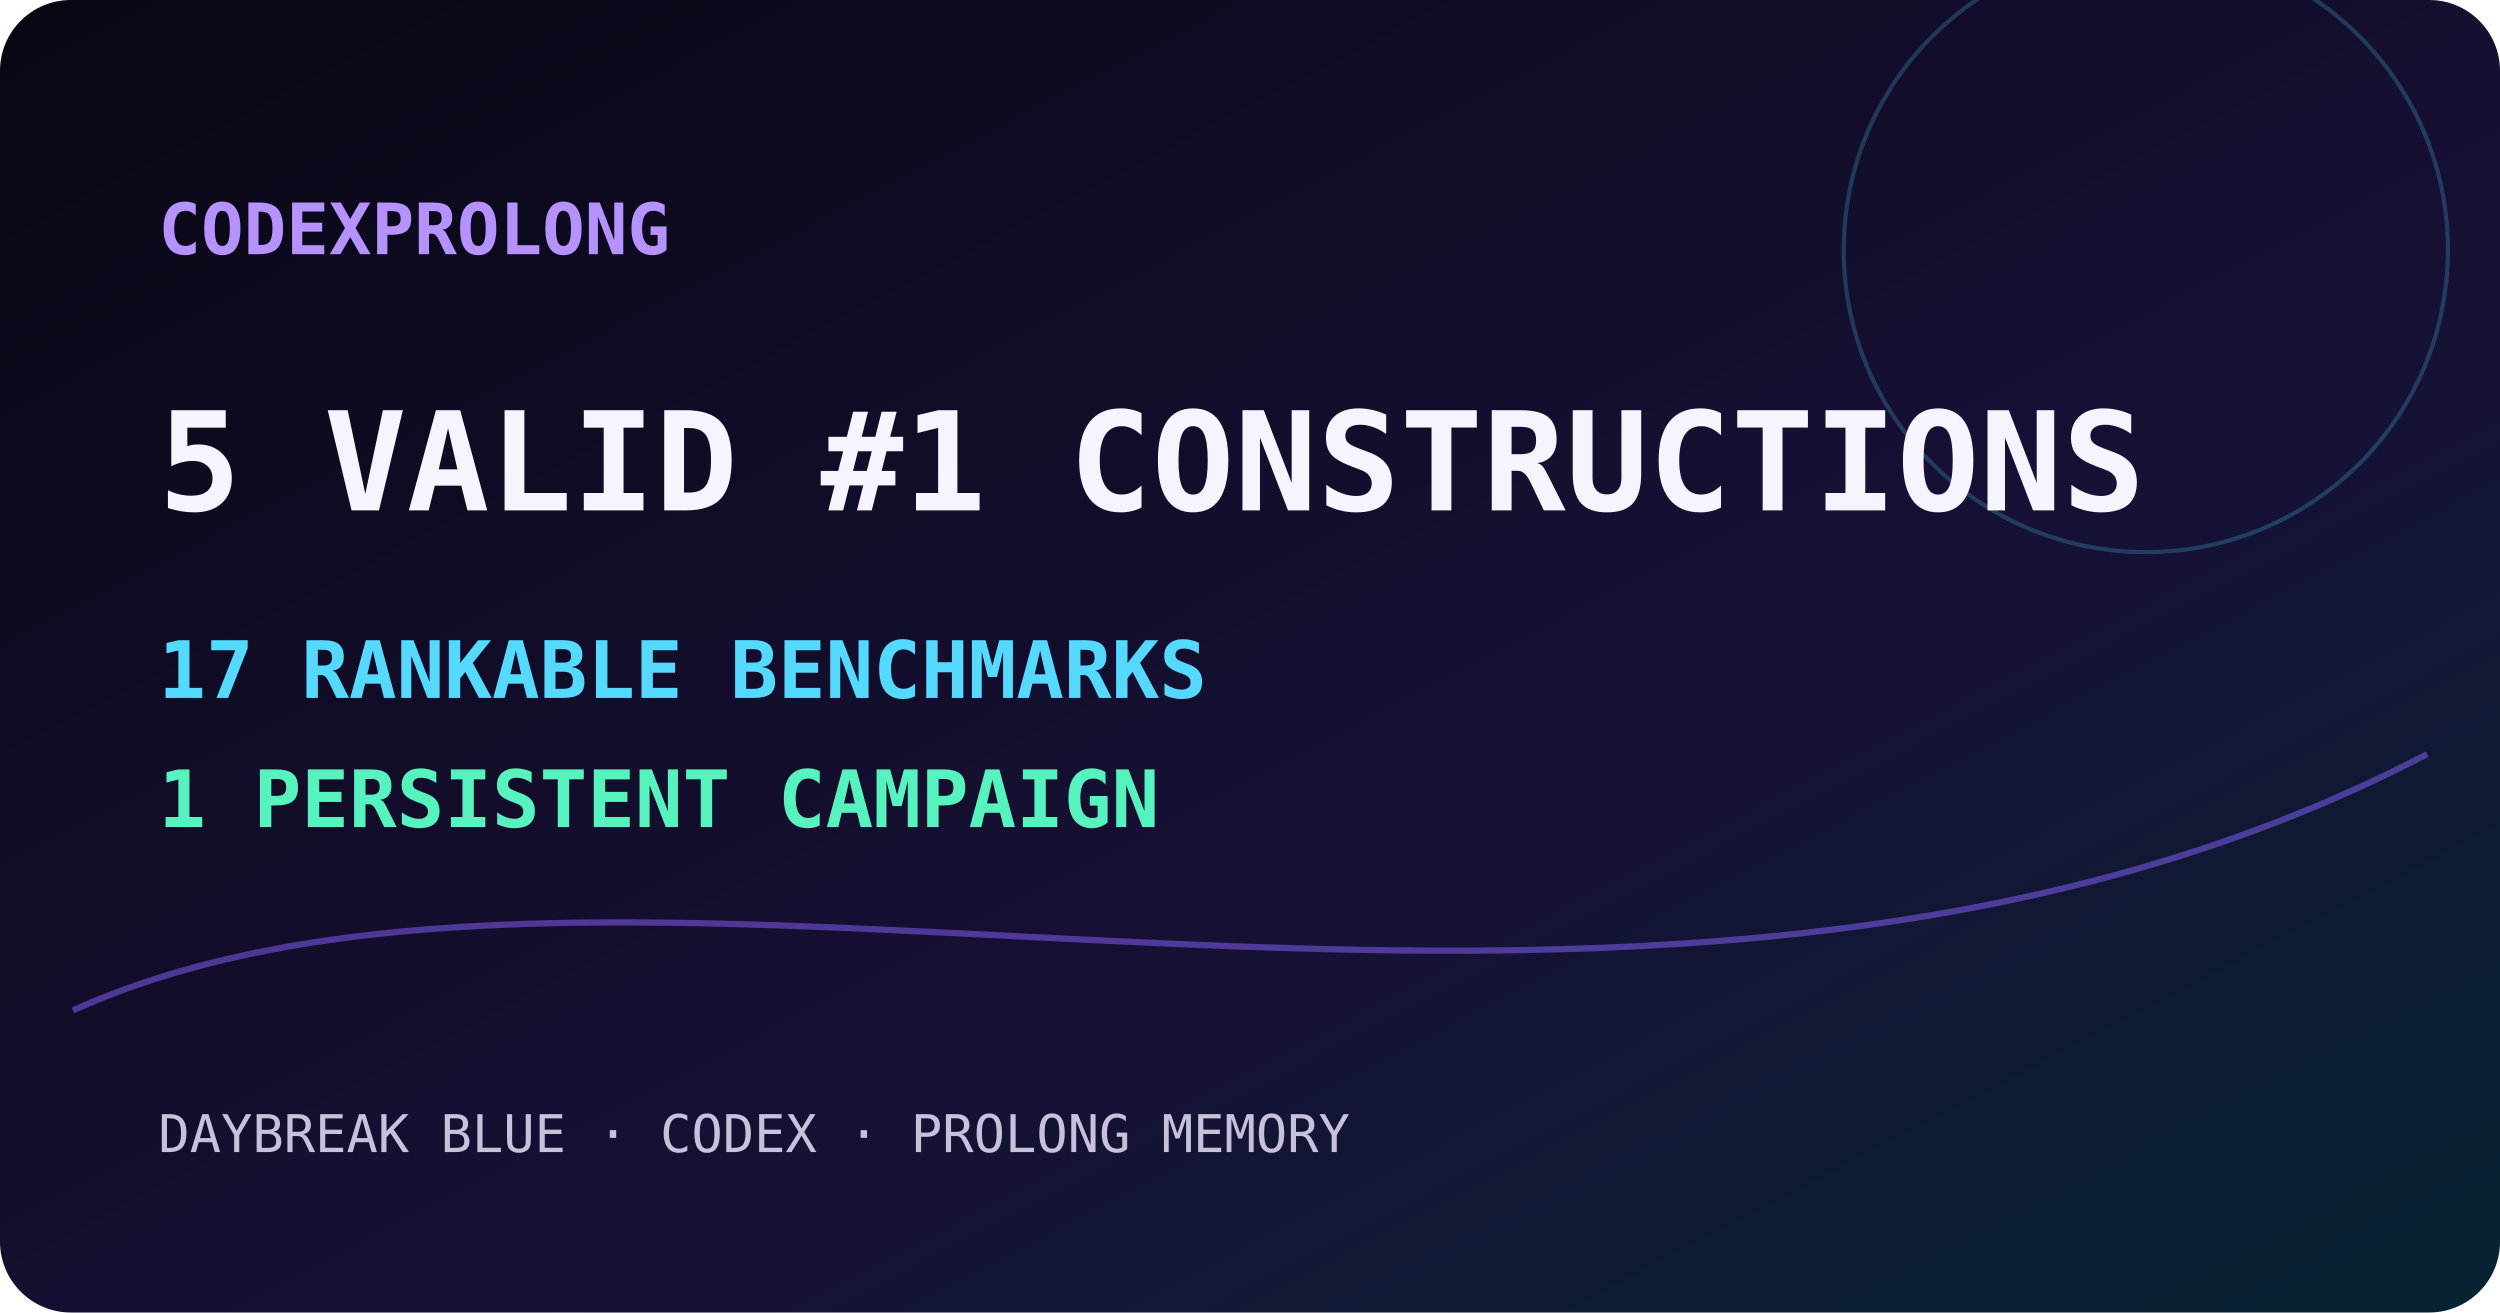
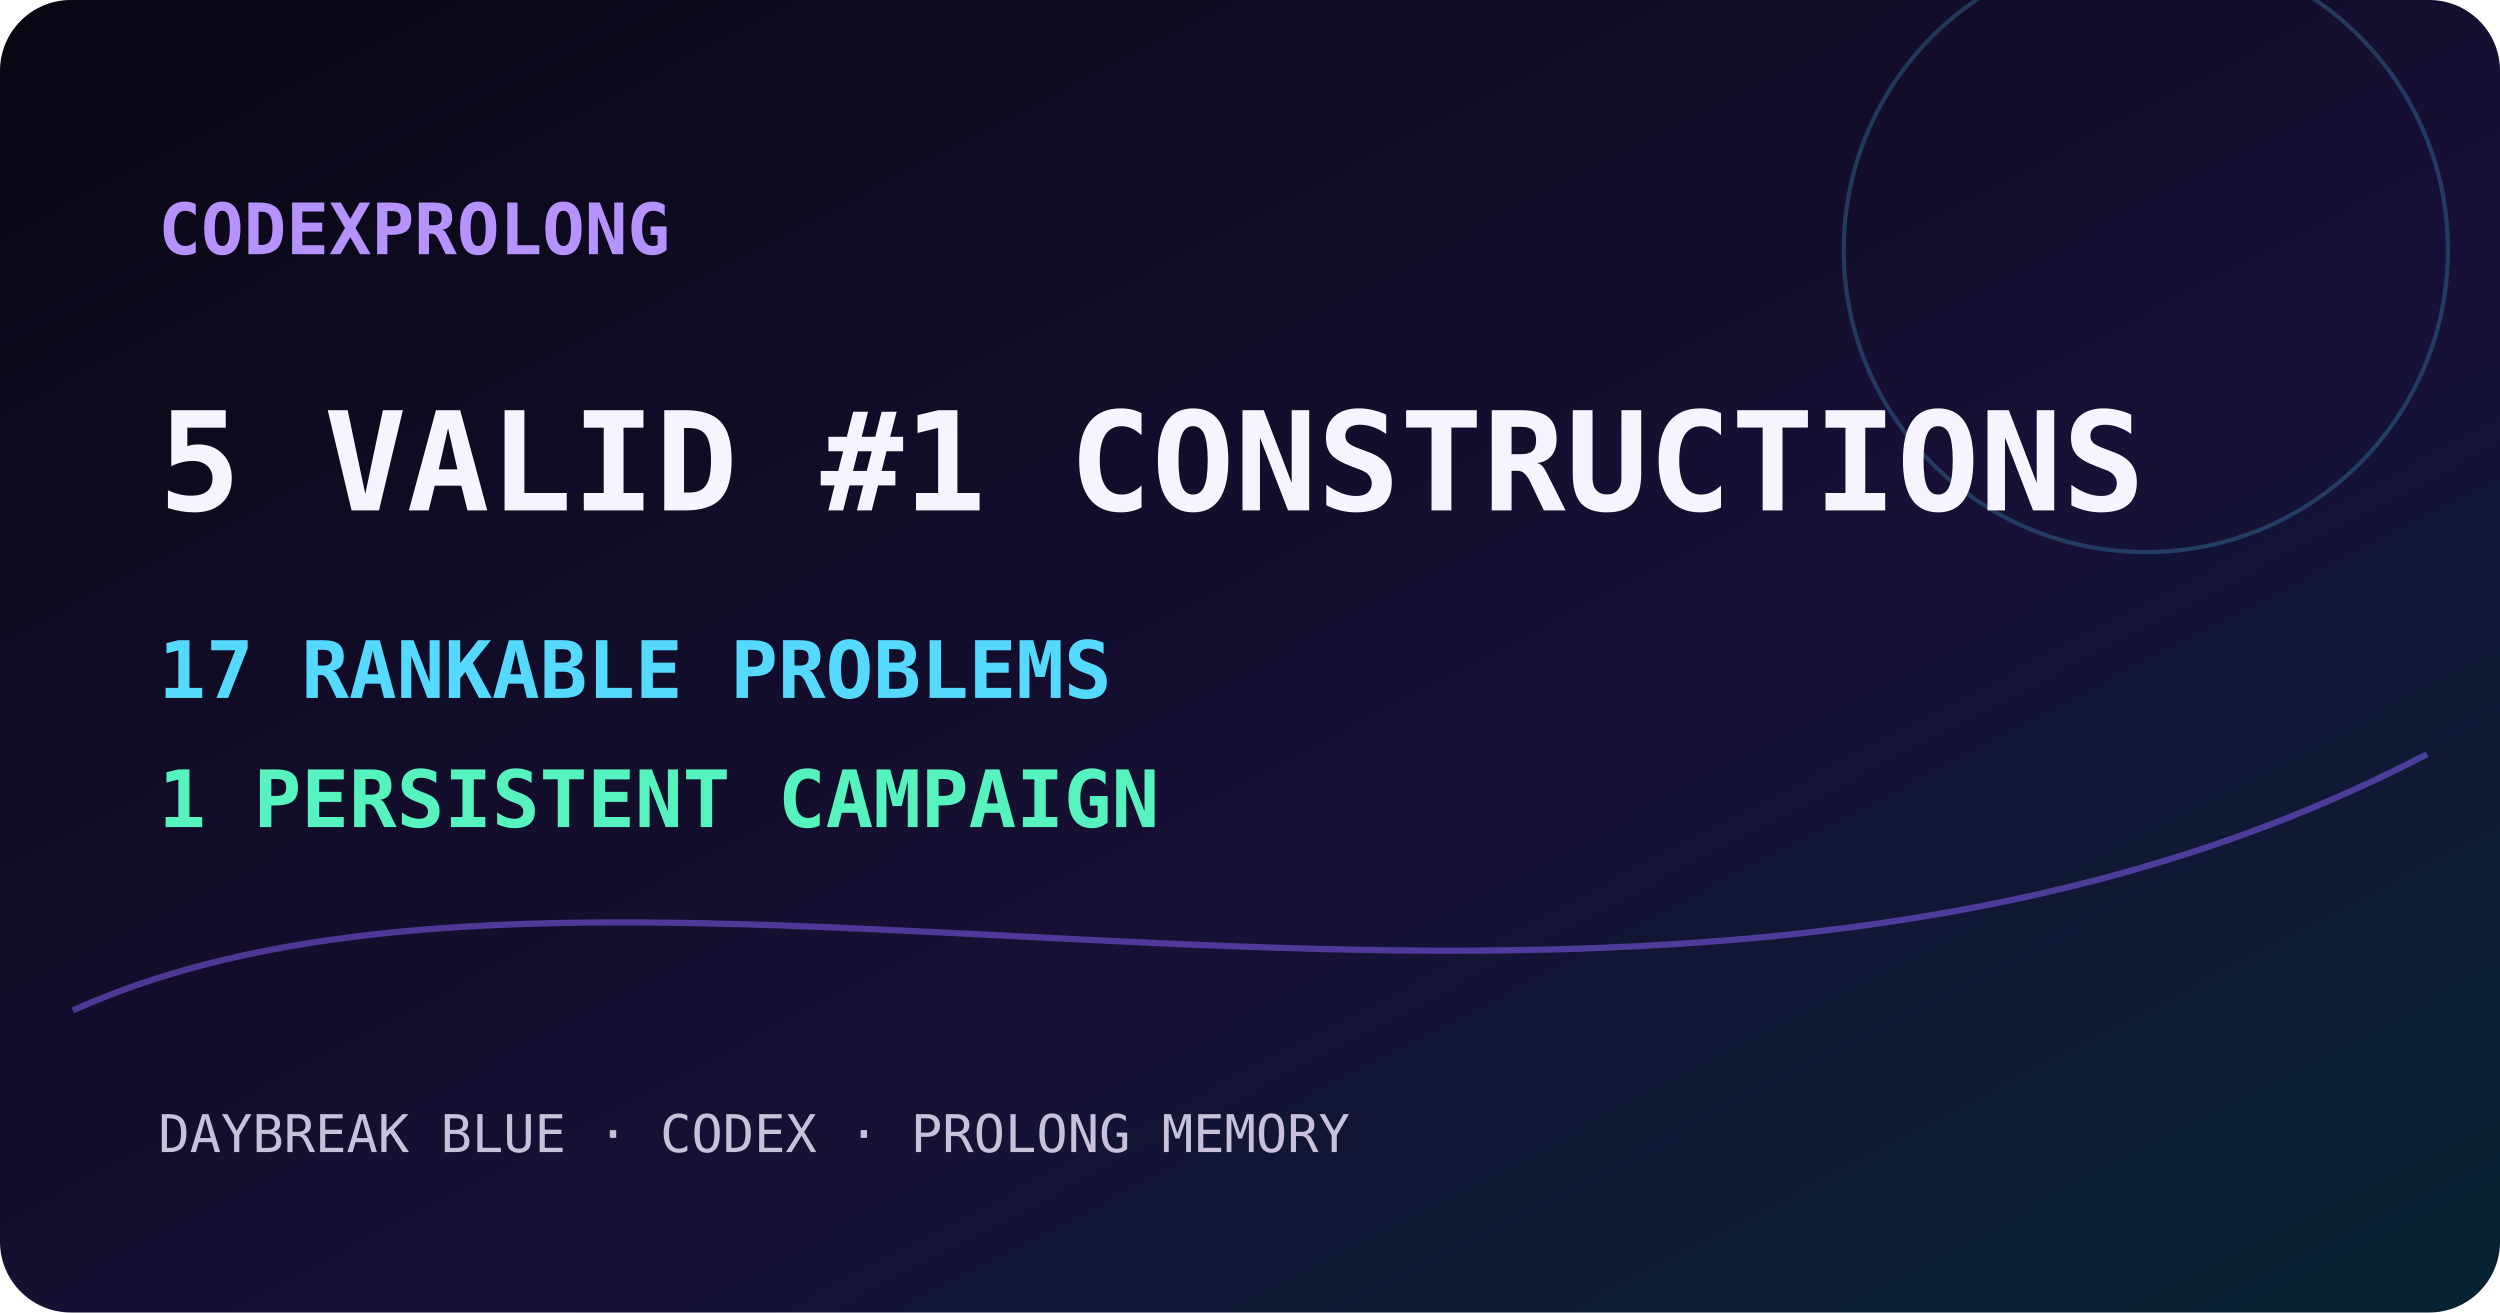
<svg xmlns="http://www.w3.org/2000/svg" viewBox="0 0 1200 630">
  <defs>
    <linearGradient id="b" x1="0" y1="0" x2="1" y2="1">
      <stop stop-color="#080713" />
      <stop offset="0.58" stop-color="#171035" />
      <stop offset="1" stop-color="#062333" />
    </linearGradient>
  </defs>
  <rect width="1200" height="630" rx="34" fill="url(#b)" />
  <path d="M 35 485 C 300 365, 785 560, 1165 362" fill="none" stroke="#8b63ff" stroke-opacity=".5" stroke-width="3" />
  <circle cx="1030" cy="120" r="145" fill="none" stroke="#55d9ff" stroke-opacity=".22" stroke-width="2" />
  <text x="76" y="122" fill="#b692ff" font-size="34" font-weight="700" font-family="ui-monospace, SFMono-Regular, Menlo, Consolas, monospace">CODEXPROLONG</text>
  <text x="76" y="245" fill="#f7f3ff" font-size="66" font-weight="800" font-family="ui-monospace, SFMono-Regular, Menlo, Consolas, monospace">5 VALID #1 CONSTRUCTIONS</text>
-   <text x="76" y="335" fill="#55d9ff" font-size="38" font-weight="600" font-family="ui-monospace, SFMono-Regular, Menlo, Consolas, monospace">17 RANKABLE BENCHMARKS</text>
+   <text x="76" y="335" fill="#55d9ff" font-size="38" font-weight="600" font-family="ui-monospace, SFMono-Regular, Menlo, Consolas, monospace">17 RANKABLE PROBLEMS</text>
  <text x="76" y="397" fill="#56f3bf" font-size="38" font-weight="600" font-family="ui-monospace, SFMono-Regular, Menlo, Consolas, monospace">1 PERSISTENT CAMPAIGN</text>
  <text x="76" y="553" fill="#c7c1db" font-size="25" font-family="ui-monospace, SFMono-Regular, Menlo, Consolas, monospace">DAYBREAK BLUE · CODEX · PROLONG MEMORY</text>
</svg>
